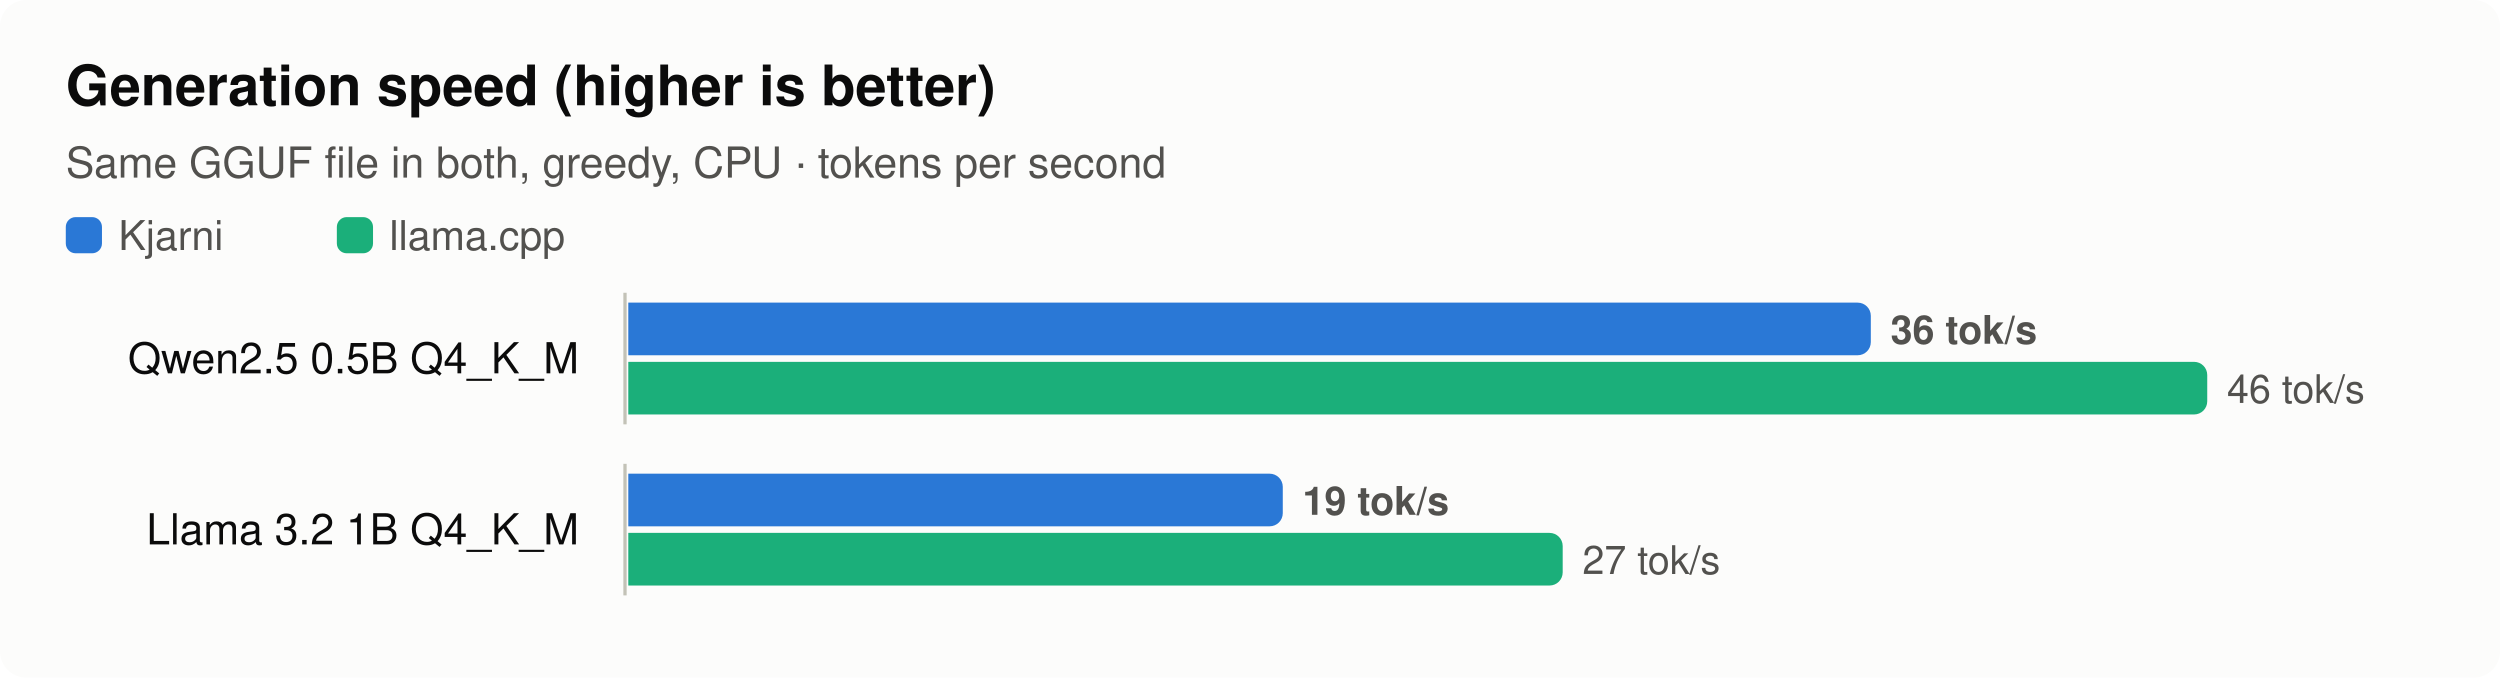
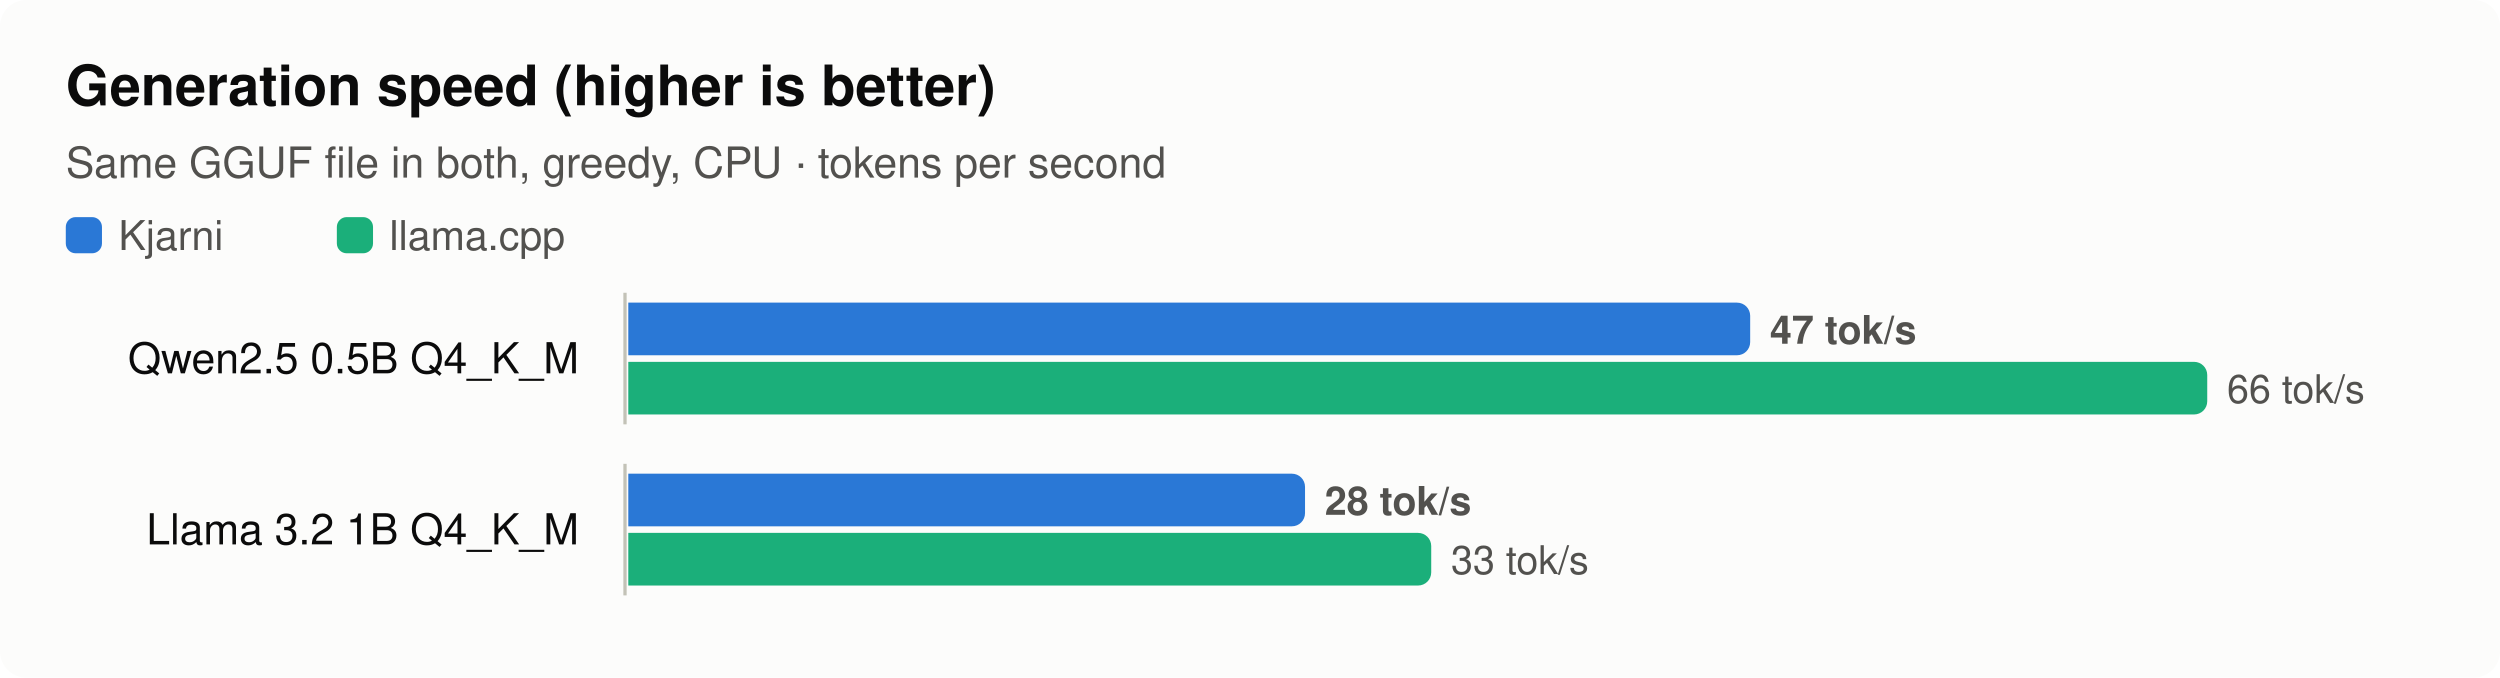
<svg xmlns="http://www.w3.org/2000/svg" width="760" height="206" viewBox="0 0 760 206" font-family="-apple-system, BlinkMacSystemFont, 'Segoe UI', Helvetica, Arial, sans-serif" role="img" aria-label="Generation speed (higher is better)">
  <rect width="760" height="206" rx="8" fill="#fcfcfb" />
  <text x="20" y="32" font-size="17" font-weight="600" fill="#0b0b0b">Generation speed (higher is better)</text>
  <text x="20" y="54" font-size="13" fill="#52514e">Same GGUF file in both, greedy, CPU · tokens per second</text>
  <rect x="20" y="66" width="11" height="11" rx="3" fill="#2a78d6" />
  <text x="36" y="76" font-size="12.5" fill="#52514e">Kjarni</text>
  <rect x="102.4" y="66" width="11" height="11" rx="3" fill="#1baf7a" />
  <text x="118.4" y="76" font-size="12.5" fill="#52514e">llama.cpp</text>
  <text x="176" y="113.5" text-anchor="end" font-size="13" fill="#0b0b0b">Qwen2.5 0.5B Q4_K_M</text>
  <line x1="190" y1="89" x2="190" y2="129" stroke="#c3c2b7" stroke-width="1" />
-   <path d="M191,92 h373.728 a4,4 0 0 1 4,4 v8 a4,4 0 0 1 -4,4 h-373.728 z" fill="#2a78d6" />
-   <text x="574.728" y="104.5" font-size="12" fill="#52514e" font-weight="600">36 tok/s</text>
+   <path d="M191,92 h337.054 a4,4 0 0 1 4,4 v8 a4,4 0 0 1 -4,4 h-337.054 z" fill="#2a78d6" />
+   <text x="538.054" y="104.5" font-size="12" fill="#52514e" font-weight="600">47 tok/s</text>
  <path d="M191,110 h476.0 a4,4 0 0 1 4,4 v8 a4,4 0 0 1 -4,4 h-476.0 z" fill="#1baf7a" />
-   <text x="677.0" y="122.5" font-size="12" fill="#52514e">46 tok/s</text>
+   <text x="677.0" y="122.5" font-size="12" fill="#52514e">66 tok/s</text>
  <text x="176" y="165.5" text-anchor="end" font-size="13" fill="#0b0b0b">Llama 3.2 1B Q4_K_M</text>
  <line x1="190" y1="141" x2="190" y2="181" stroke="#c3c2b7" stroke-width="1" />
-   <path d="M191,144 h194.965 a4,4 0 0 1 4,4 v8 a4,4 0 0 1 -4,4 h-194.965 z" fill="#2a78d6" />
-   <text x="395.965" y="156.5" font-size="12" fill="#52514e" font-weight="600">19 tok/s</text>
-   <path d="M191,162 h280.059 a4,4 0 0 1 4,4 v8 a4,4 0 0 1 -4,4 h-280.059 z" fill="#1baf7a" />
-   <text x="481.059" y="174.5" font-size="12" fill="#52514e">27 tok/s</text>
+   <path d="M191,144 h201.73 a4,4 0 0 1 4,4 v8 a4,4 0 0 1 -4,4 h-201.73 z" fill="#2a78d6" />
+   <text x="402.73" y="156.5" font-size="12" fill="#52514e" font-weight="600">28 tok/s</text>
+   <path d="M191,162 h240.092 a4,4 0 0 1 4,4 v8 a4,4 0 0 1 -4,4 h-240.092 z" fill="#1baf7a" />
+   <text x="441.092" y="174.5" font-size="12" fill="#52514e">33 tok/s</text>
</svg>
